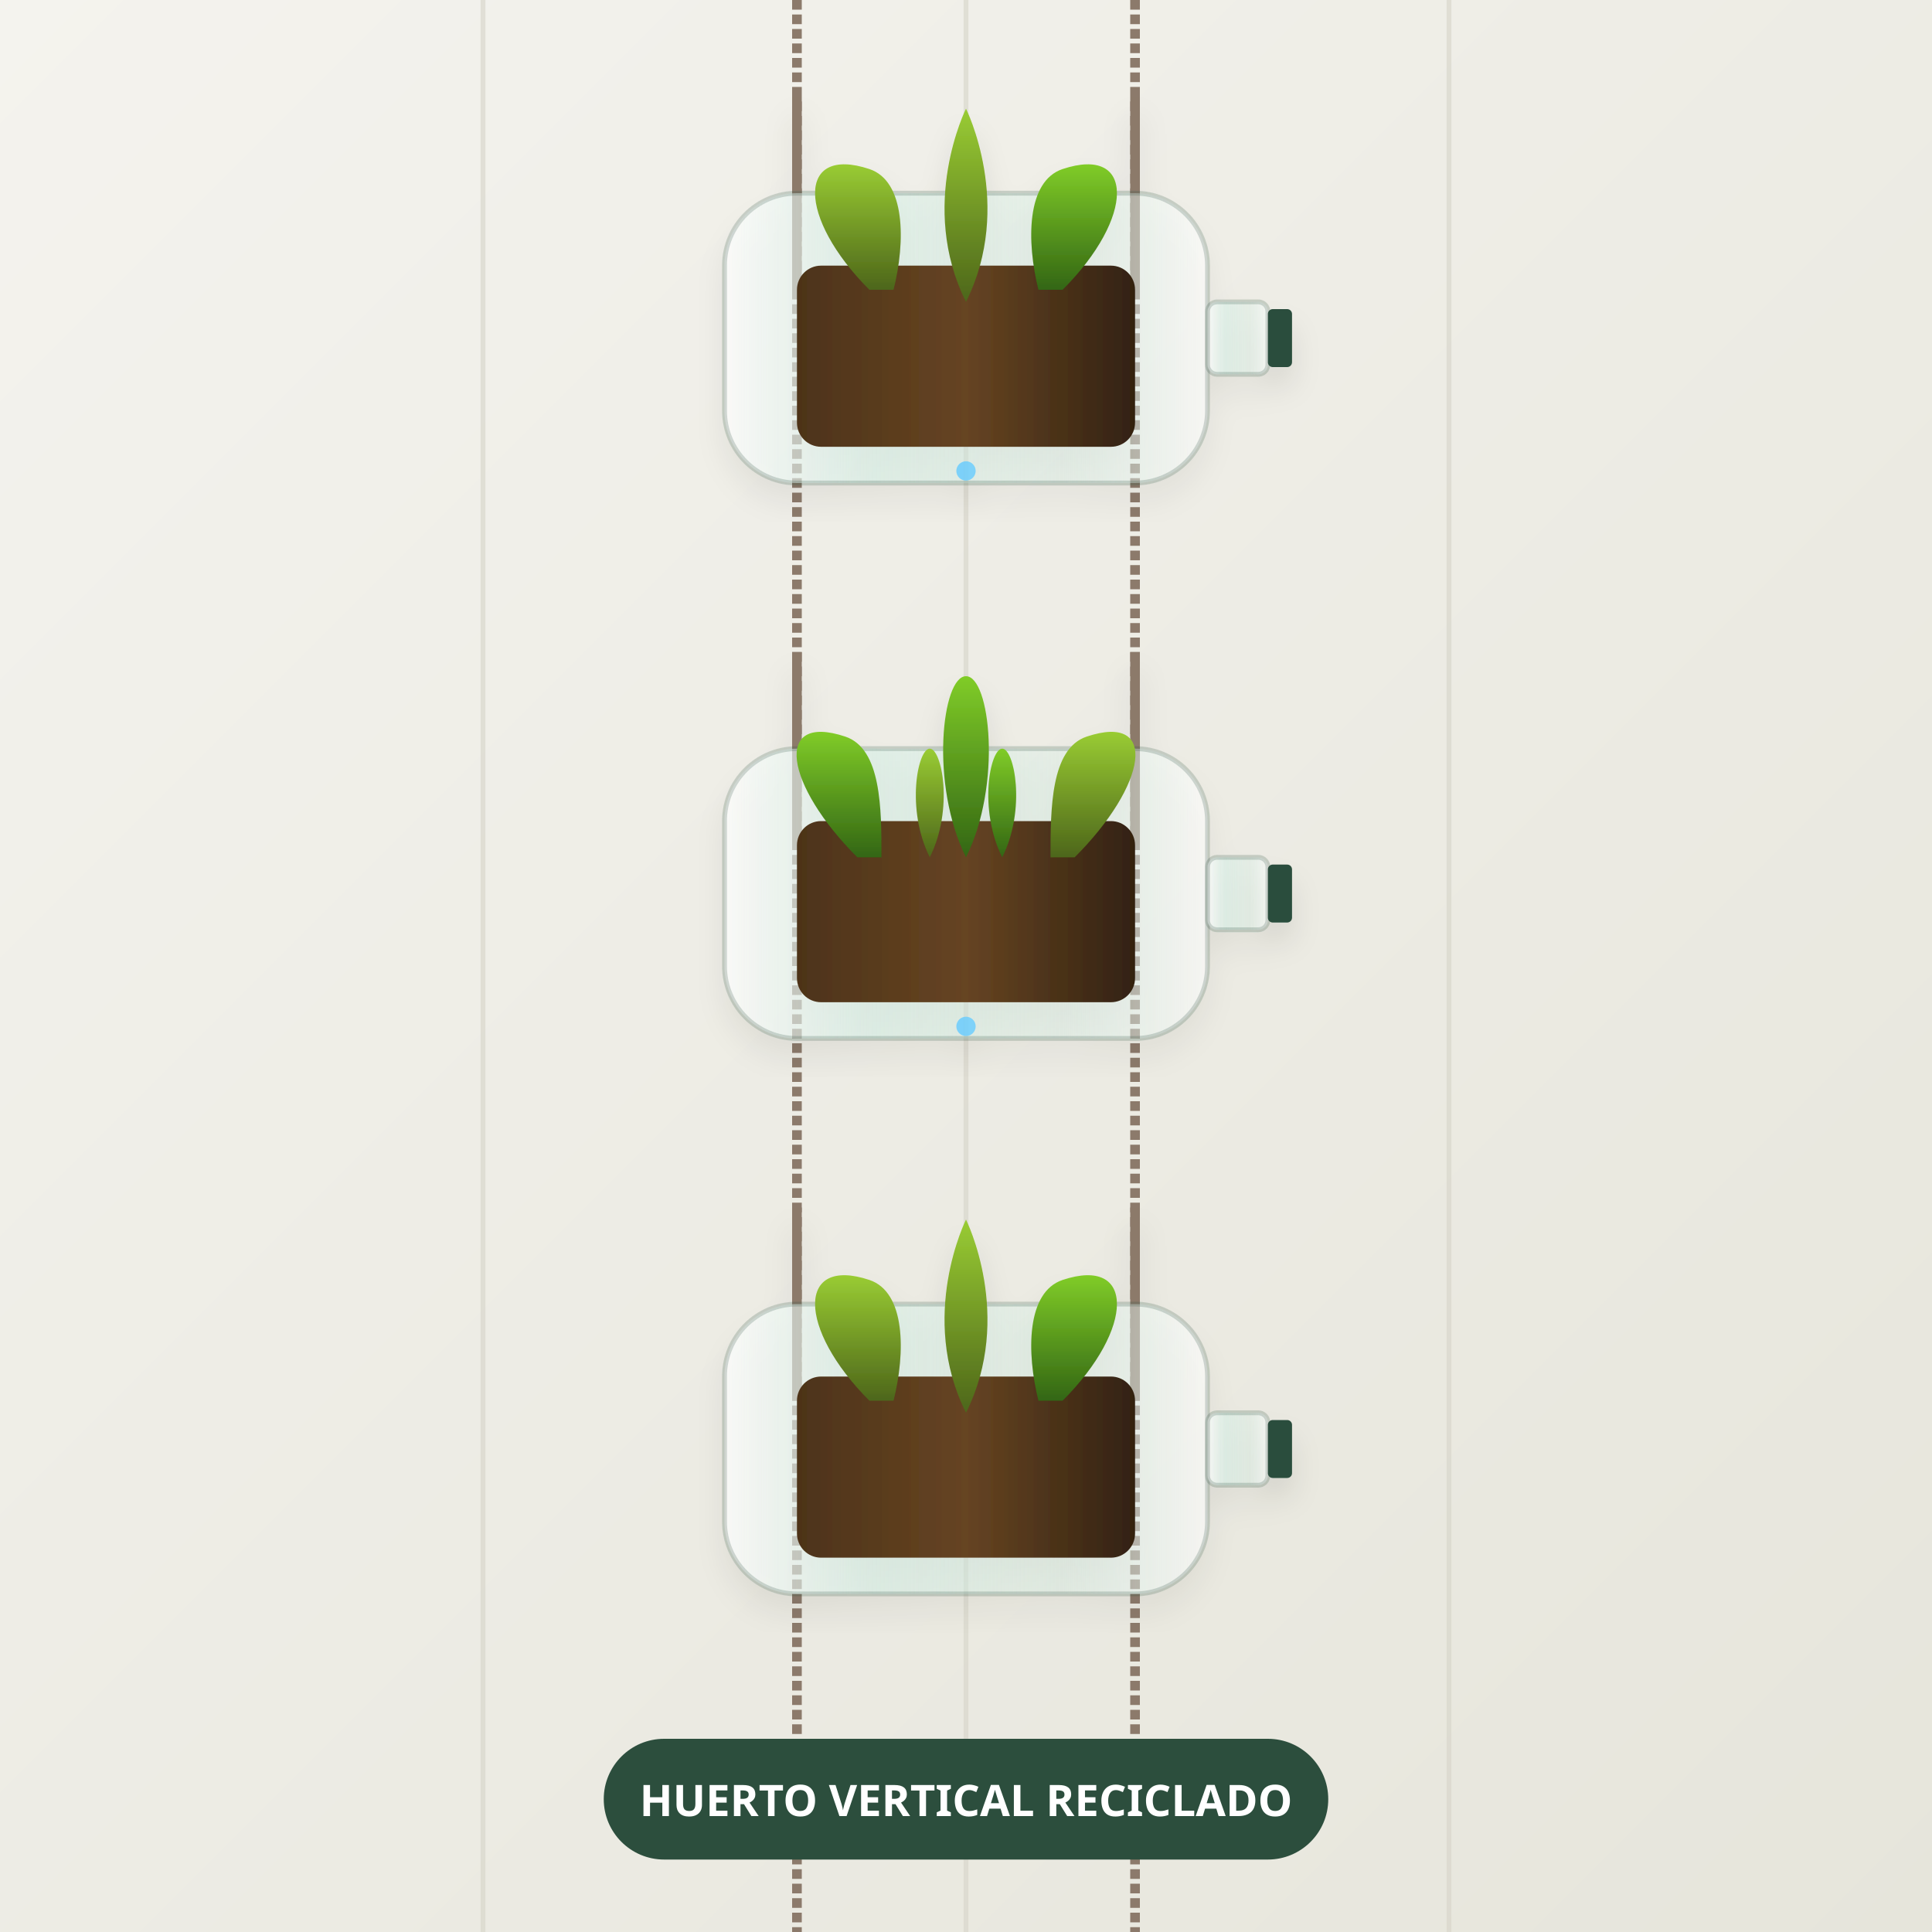
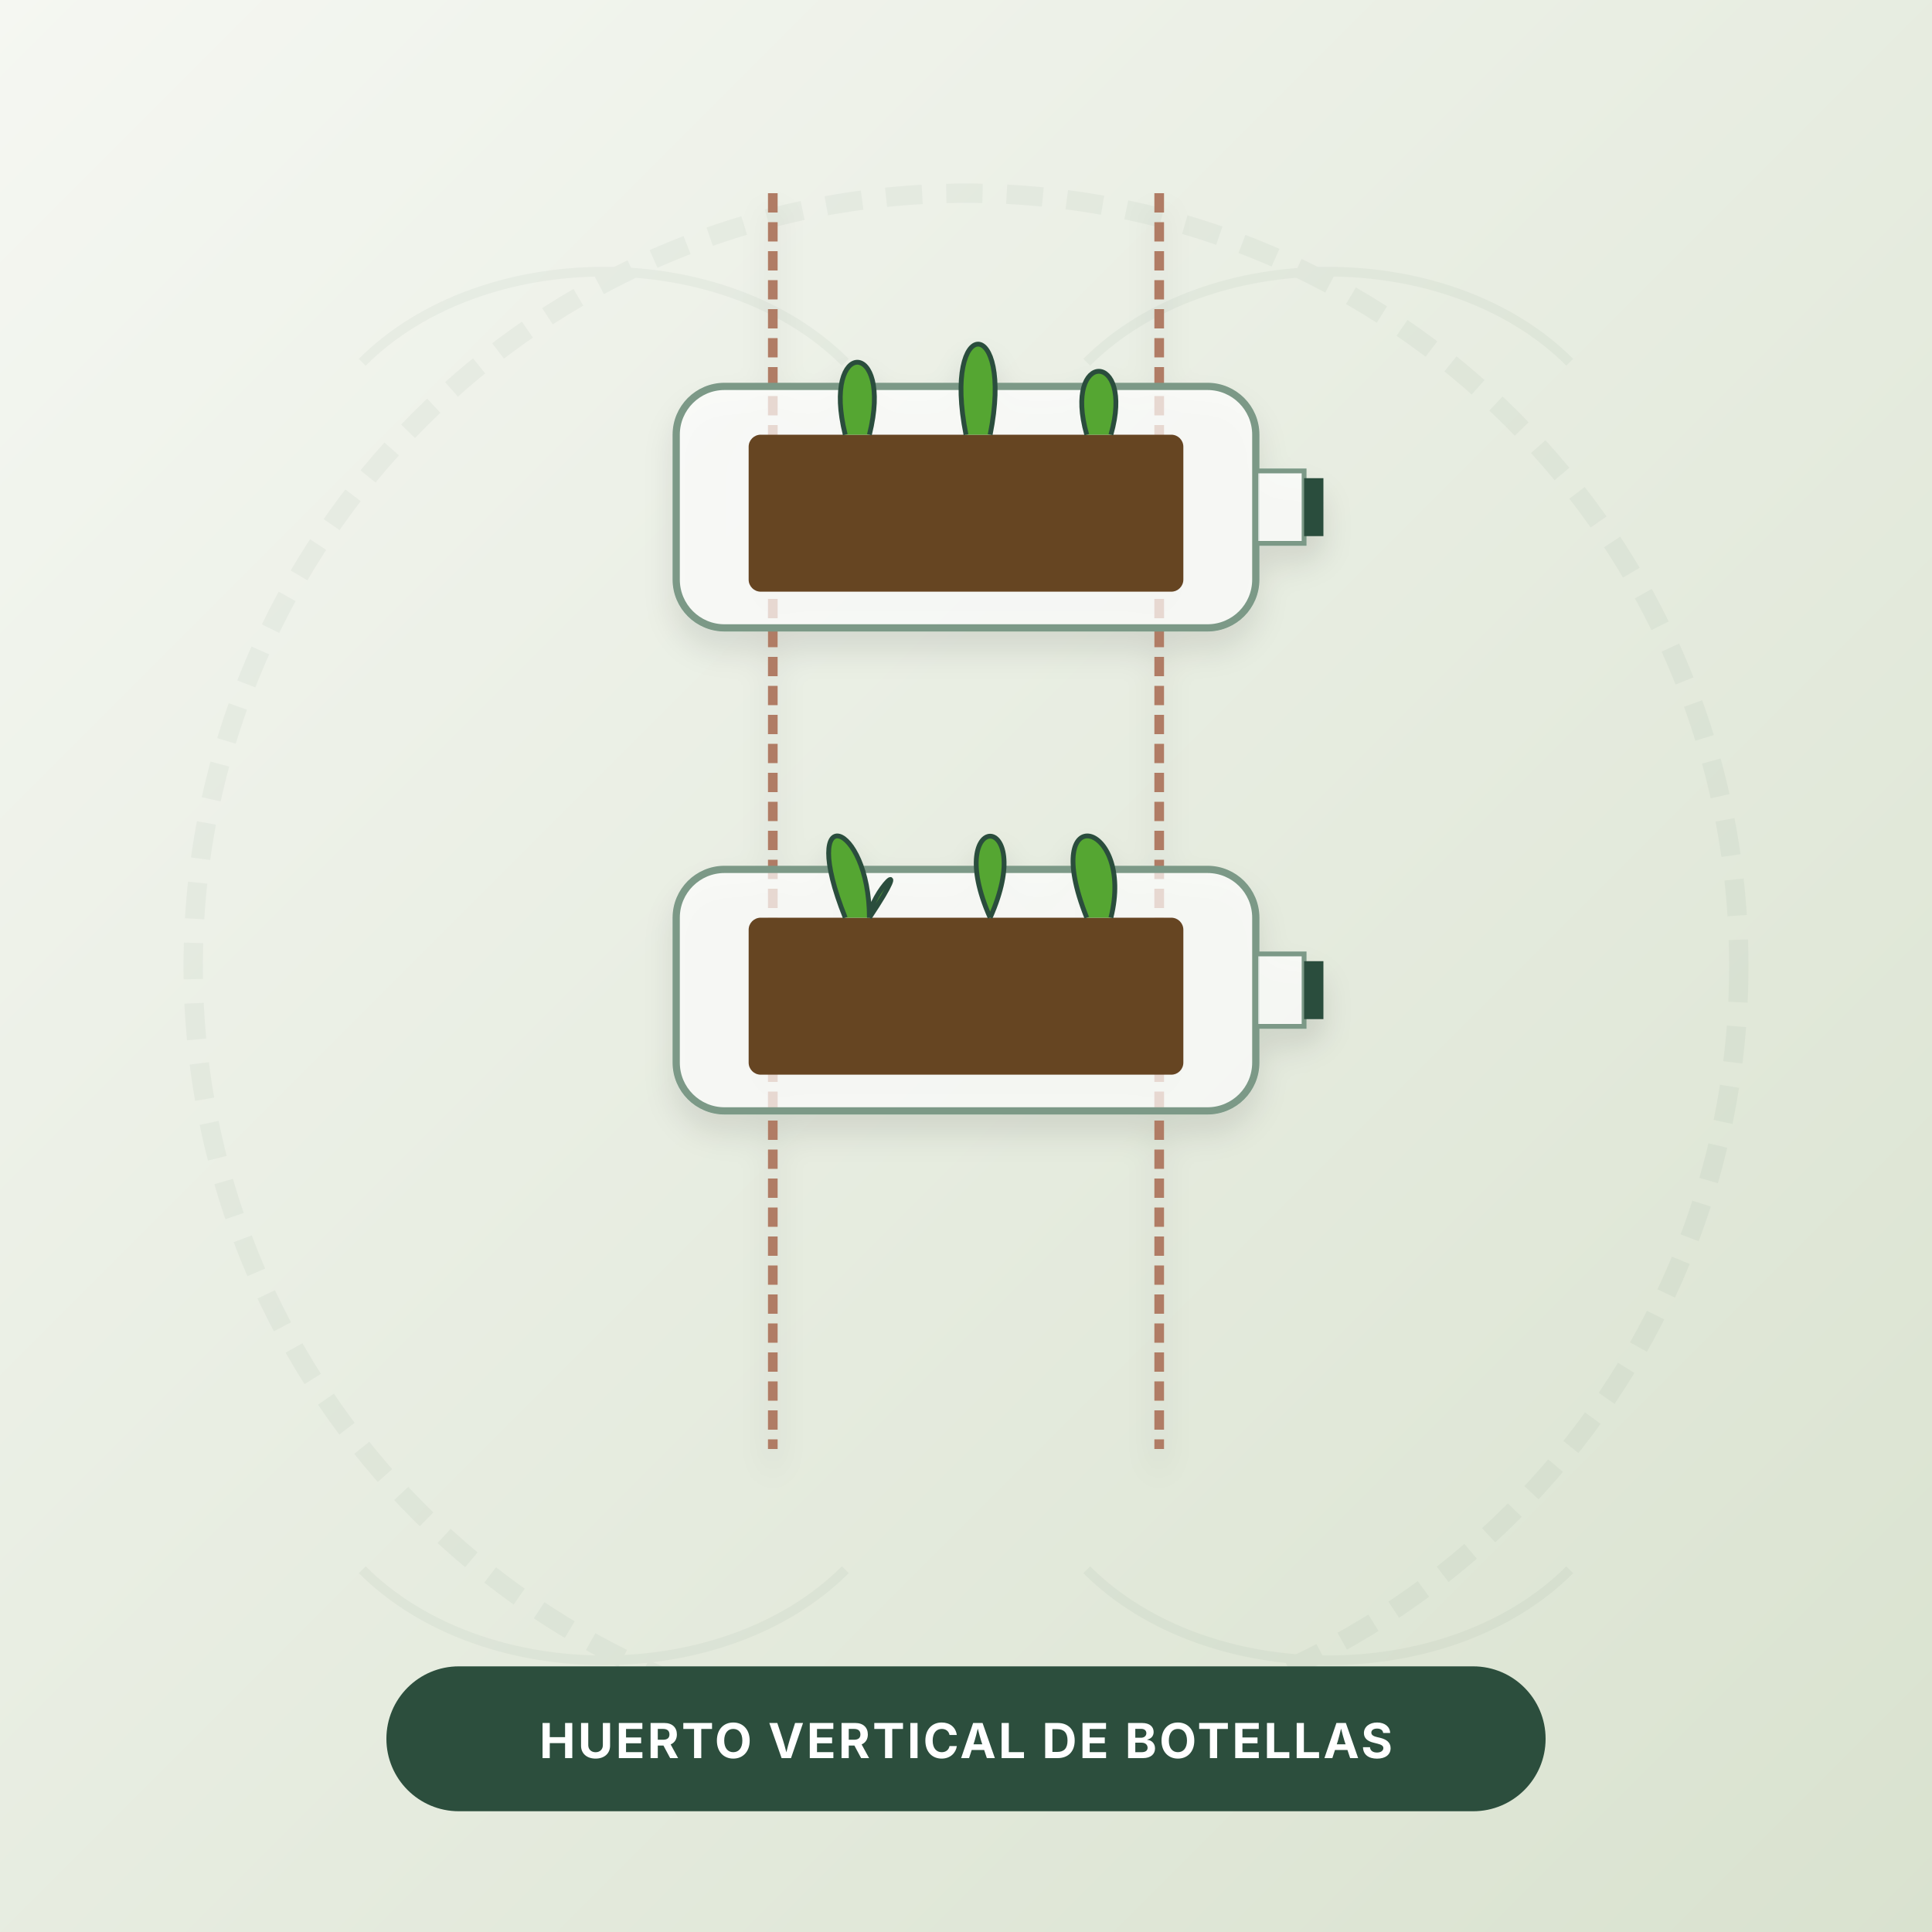
<svg xmlns="http://www.w3.org/2000/svg" viewBox="0 0 800 800" width="100%" height="100%">
  <defs>
    <linearGradient id="bgGrad" x1="0%" y1="0%" x2="100%" y2="100%">
-       <stop offset="0%" stop-color="#f4f3ee" />
-       <stop offset="100%" stop-color="#e6e5db" />
-     </linearGradient>
-     <linearGradient id="bottleGrad" x1="0%" y1="0%" x2="100%" y2="0%">
-       <stop offset="0%" stop-color="rgba(255, 255, 255, 0.7)" />
-       <stop offset="30%" stop-color="rgba(210, 240, 230, 0.5)" />
-       <stop offset="70%" stop-color="rgba(210, 240, 230, 0.3)" />
-       <stop offset="100%" stop-color="rgba(255, 255, 255, 0.6)" />
-     </linearGradient>
-     <linearGradient id="soilGrad" x1="0%" y1="0%" x2="100%" y2="0%">
-       <stop offset="0%" stop-color="#4d3319" />
-       <stop offset="50%" stop-color="#664422" />
-       <stop offset="100%" stop-color="#332211" />
-     </linearGradient>
-     <linearGradient id="leafGrad1" x1="0%" y1="0%" x2="0%" y2="100%">
-       <stop offset="0%" stop-color="#99cc33" />
-       <stop offset="100%" stop-color="#4d661a" />
-     </linearGradient>
-     <linearGradient id="leafGrad2" x1="0%" y1="0%" x2="0%" y2="100%">
-       <stop offset="0%" stop-color="#80cc28" />
-       <stop offset="100%" stop-color="#336614" />
+       <stop offset="0%" stop-color="#f5f7f2" />
+       <stop offset="100%" stop-color="#d9e2cf" />
    </linearGradient>
    <filter id="shadow" x="-10%" y="-10%" width="120%" height="120%">
-       <feDropShadow dx="0" dy="8" stdDeviation="6" flood-opacity="0.1" />
+       <feDropShadow dx="0" dy="8" stdDeviation="6" flood-opacity="0.12" />
+     </filter>
+     <filter id="glow" x="-20%" y="-20%" width="140%" height="140%">
+       <feGaussianBlur stdDeviation="15" result="blur" />
+       <feComposite in="SourceGraphic" in2="blur" operator="over" />
    </filter>
  </defs>
  <rect width="800" height="800" fill="url(#bgGrad)" />
-   <g stroke="#d5d3c8" stroke-width="2" opacity="0.6">
-     <line x1="200" y1="0" x2="200" y2="800" />
-     <line x1="400" y1="0" x2="400" y2="800" />
-     <line x1="600" y1="0" x2="600" y2="800" />
+   <g opacity="0.05">
+     <circle cx="400" cy="400" r="320" fill="none" stroke="#2c4e3d" stroke-width="8" stroke-dasharray="15,10" />
+     <path d="M 150,150 C 200,100 300,100 350,150" fill="none" stroke="#2c4e3d" stroke-width="4" />
+     <path d="M 650,150 C 600,100 500,100 450,150" fill="none" stroke="#2c4e3d" stroke-width="4" />
+     <path d="M 150,650 C 200,700 300,700 350,650" fill="none" stroke="#2c4e3d" stroke-width="4" />
+     <path d="M 650,650 C 600,700 500,700 450,650" fill="none" stroke="#2c4e3d" stroke-width="4" />
  </g>
-   <g stroke="#8c7a6b" stroke-width="4" stroke-dasharray="4,2">
-     <line x1="330" y1="0" x2="330" y2="800" />
-     <line x1="470" y1="0" x2="470" y2="800" />
+   <g filter="url(#shadow)">
+     <line x1="320" y1="80" x2="320" y2="600" stroke="#b07c65" stroke-width="4" stroke-dasharray="8,4" />
+     <line x1="480" y1="80" x2="480" y2="600" stroke="#b07c65" stroke-width="4" stroke-dasharray="8,4" />
+     <g transform="translate(0, 160)">
+       <rect x="280" y="0" width="240" height="100" rx="20" fill="rgba(255, 255, 255, 0.7)" stroke="#7b9987" stroke-width="3" />
+       <rect x="520" y="35" width="20" height="30" fill="rgba(255, 255, 255, 0.7)" stroke="#7b9987" stroke-width="2" />
+       <rect x="540" y="38" width="8" height="24" fill="#2c4e3d" />
+       <rect x="310" y="20" width="180" height="65" rx="5" fill="#664422" />
+       <path d="M 350,20 C 340,-20 370,-20 360,20" fill="#55a630" stroke="#2c4e3d" stroke-width="2" />
+       <path d="M 400,20 C 390,-30 420,-30 410,20" fill="#55a630" stroke="#2c4e3d" stroke-width="2" />
+       <path d="M 450,20 C 440,-15 470,-15 460,20" fill="#55a630" stroke="#2c4e3d" stroke-width="2" />
+     </g>
+     <g transform="translate(0, 360)">
+       <rect x="280" y="0" width="240" height="100" rx="20" fill="rgba(255, 255, 255, 0.7)" stroke="#7b9987" stroke-width="3" />
+       <rect x="520" y="35" width="20" height="30" fill="rgba(255, 255, 255, 0.7)" stroke="#7b9987" stroke-width="2" />
+       <rect x="540" y="38" width="8" height="24" fill="#2c4e3d" />
+       <rect x="310" y="20" width="180" height="65" rx="5" fill="#664422" />
+       <path d="M 350,20 C 330,-30 360,-20 360,20 M 360,20 C 380,-10 360,10 360,20" fill="#55a630" stroke="#2c4e3d" stroke-width="2" />
+       <path d="M 410,20 C 390,-25 430,-25 410,20" fill="#55a630" stroke="#2c4e3d" stroke-width="2" />
+       <path d="M 450,20 C 430,-30 470,-20 460,20" fill="#55a630" stroke="#2c4e3d" stroke-width="2" />
+     </g>
  </g>
-   <g transform="translate(0, 80)" filter="url(#shadow)">
-     <path d="M 330,-40 L 330,40 M 470,-40 L 470,40" stroke="#8c7a6b" stroke-width="4" />
-     <rect x="300" y="0" width="200" height="120" rx="30" fill="url(#bottleGrad)" stroke="rgba(44, 78, 61, 0.2)" stroke-width="2" />
-     <rect x="500" y="45" width="25" height="30" rx="4" fill="url(#bottleGrad)" stroke="rgba(44, 78, 61, 0.2)" stroke-width="2" />
-     <rect x="525" y="48" width="10" height="24" rx="2" fill="#2c4e3d" />
-     <rect x="330" y="30" width="140" height="75" rx="10" fill="url(#soilGrad)" />
-     <path d="M 360,40 C 330,10 330,-20 360,-10 C 375,-5 375,20 370,40" fill="url(#leafGrad1)" />
-     <path d="M 440,40 C 470,10 470,-20 440,-10 C 425,-5 425,20 430,40" fill="url(#leafGrad2)" />
-     <path d="M 400,45 C 380,5 400,-35 400,-35 C 400,-35 420,5 400,45" fill="url(#leafGrad1)" />
-     <circle cx="400" cy="115" r="4" fill="#66ccff" opacity="0.8" />
+   <g transform="translate(400, 720)">
+     <rect x="-240" y="-30" width="480" height="60" rx="30" fill="#2c4e3d" />
+     <text x="0" y="8" font-family="'Outfit', 'Inter', sans-serif" font-size="20" font-weight="bold" fill="#ffffff" text-anchor="middle" letter-spacing="0.05em">HUERTO VERTICAL DE BOTELLAS</text>
  </g>
-   <g transform="translate(0, 310)" filter="url(#shadow)">
-     <path d="M 330,-40 L 330,40 M 470,-40 L 470,40" stroke="#8c7a6b" stroke-width="4" />
-     <rect x="300" y="0" width="200" height="120" rx="30" fill="url(#bottleGrad)" stroke="rgba(44, 78, 61, 0.2)" stroke-width="2" />
-     <rect x="500" y="45" width="25" height="30" rx="4" fill="url(#bottleGrad)" stroke="rgba(44, 78, 61, 0.2)" stroke-width="2" />
-     <rect x="525" y="48" width="10" height="24" rx="2" fill="#2c4e3d" />
-     <rect x="330" y="30" width="140" height="75" rx="10" fill="url(#soilGrad)" />
-     <path d="M 355,45 C 325,15 320,-15 350,-5 C 365,0 365,25 365,45" fill="url(#leafGrad2)" />
-     <path d="M 445,45 C 475,15 480,-15 450,-5 C 435,0 435,25 435,45" fill="url(#leafGrad1)" />
-     <path d="M 400,45 C 385,15 390,-30 400,-30 C 410,-30 415,15 400,45" fill="url(#leafGrad2)" />
-     <path d="M 385,45 C 375,25 380,0 385,0 C 390,0 395,25 385,45" fill="url(#leafGrad1)" />
-     <path d="M 415,45 C 405,25 410,0 415,0 C 420,0 425,25 415,45" fill="url(#leafGrad2)" />
-     <circle cx="400" cy="115" r="4" fill="#66ccff" opacity="0.8" />
-   </g>
-   <g transform="translate(0, 540)" filter="url(#shadow)">
-     <path d="M 330,-40 L 330,40 M 470,-40 L 470,40" stroke="#8c7a6b" stroke-width="4" />
-     <rect x="300" y="0" width="200" height="120" rx="30" fill="url(#bottleGrad)" stroke="rgba(44, 78, 61, 0.2)" stroke-width="2" />
-     <rect x="500" y="45" width="25" height="30" rx="4" fill="url(#bottleGrad)" stroke="rgba(44, 78, 61, 0.2)" stroke-width="2" />
-     <rect x="525" y="48" width="10" height="24" rx="2" fill="#2c4e3d" />
-     <rect x="330" y="30" width="140" height="75" rx="10" fill="url(#soilGrad)" />
-     <path d="M 360,40 C 330,10 330,-20 360,-10 C 375,-5 375,20 370,40" fill="url(#leafGrad1)" />
-     <path d="M 440,40 C 470,10 470,-20 440,-10 C 425,-5 425,20 430,40" fill="url(#leafGrad2)" />
-     <path d="M 400,45 C 380,5 400,-35 400,-35 C 400,-35 420,5 400,45" fill="url(#leafGrad1)" />
-   </g>
-   <rect x="250" y="720" width="300" height="50" rx="25" fill="#2c4e3d" />
-   <text x="400" y="752" font-family="'Outfit', sans-serif" font-size="18" font-weight="bold" fill="#ffffff" text-anchor="middle">HUERTO VERTICAL RECICLADO</text>
</svg>
